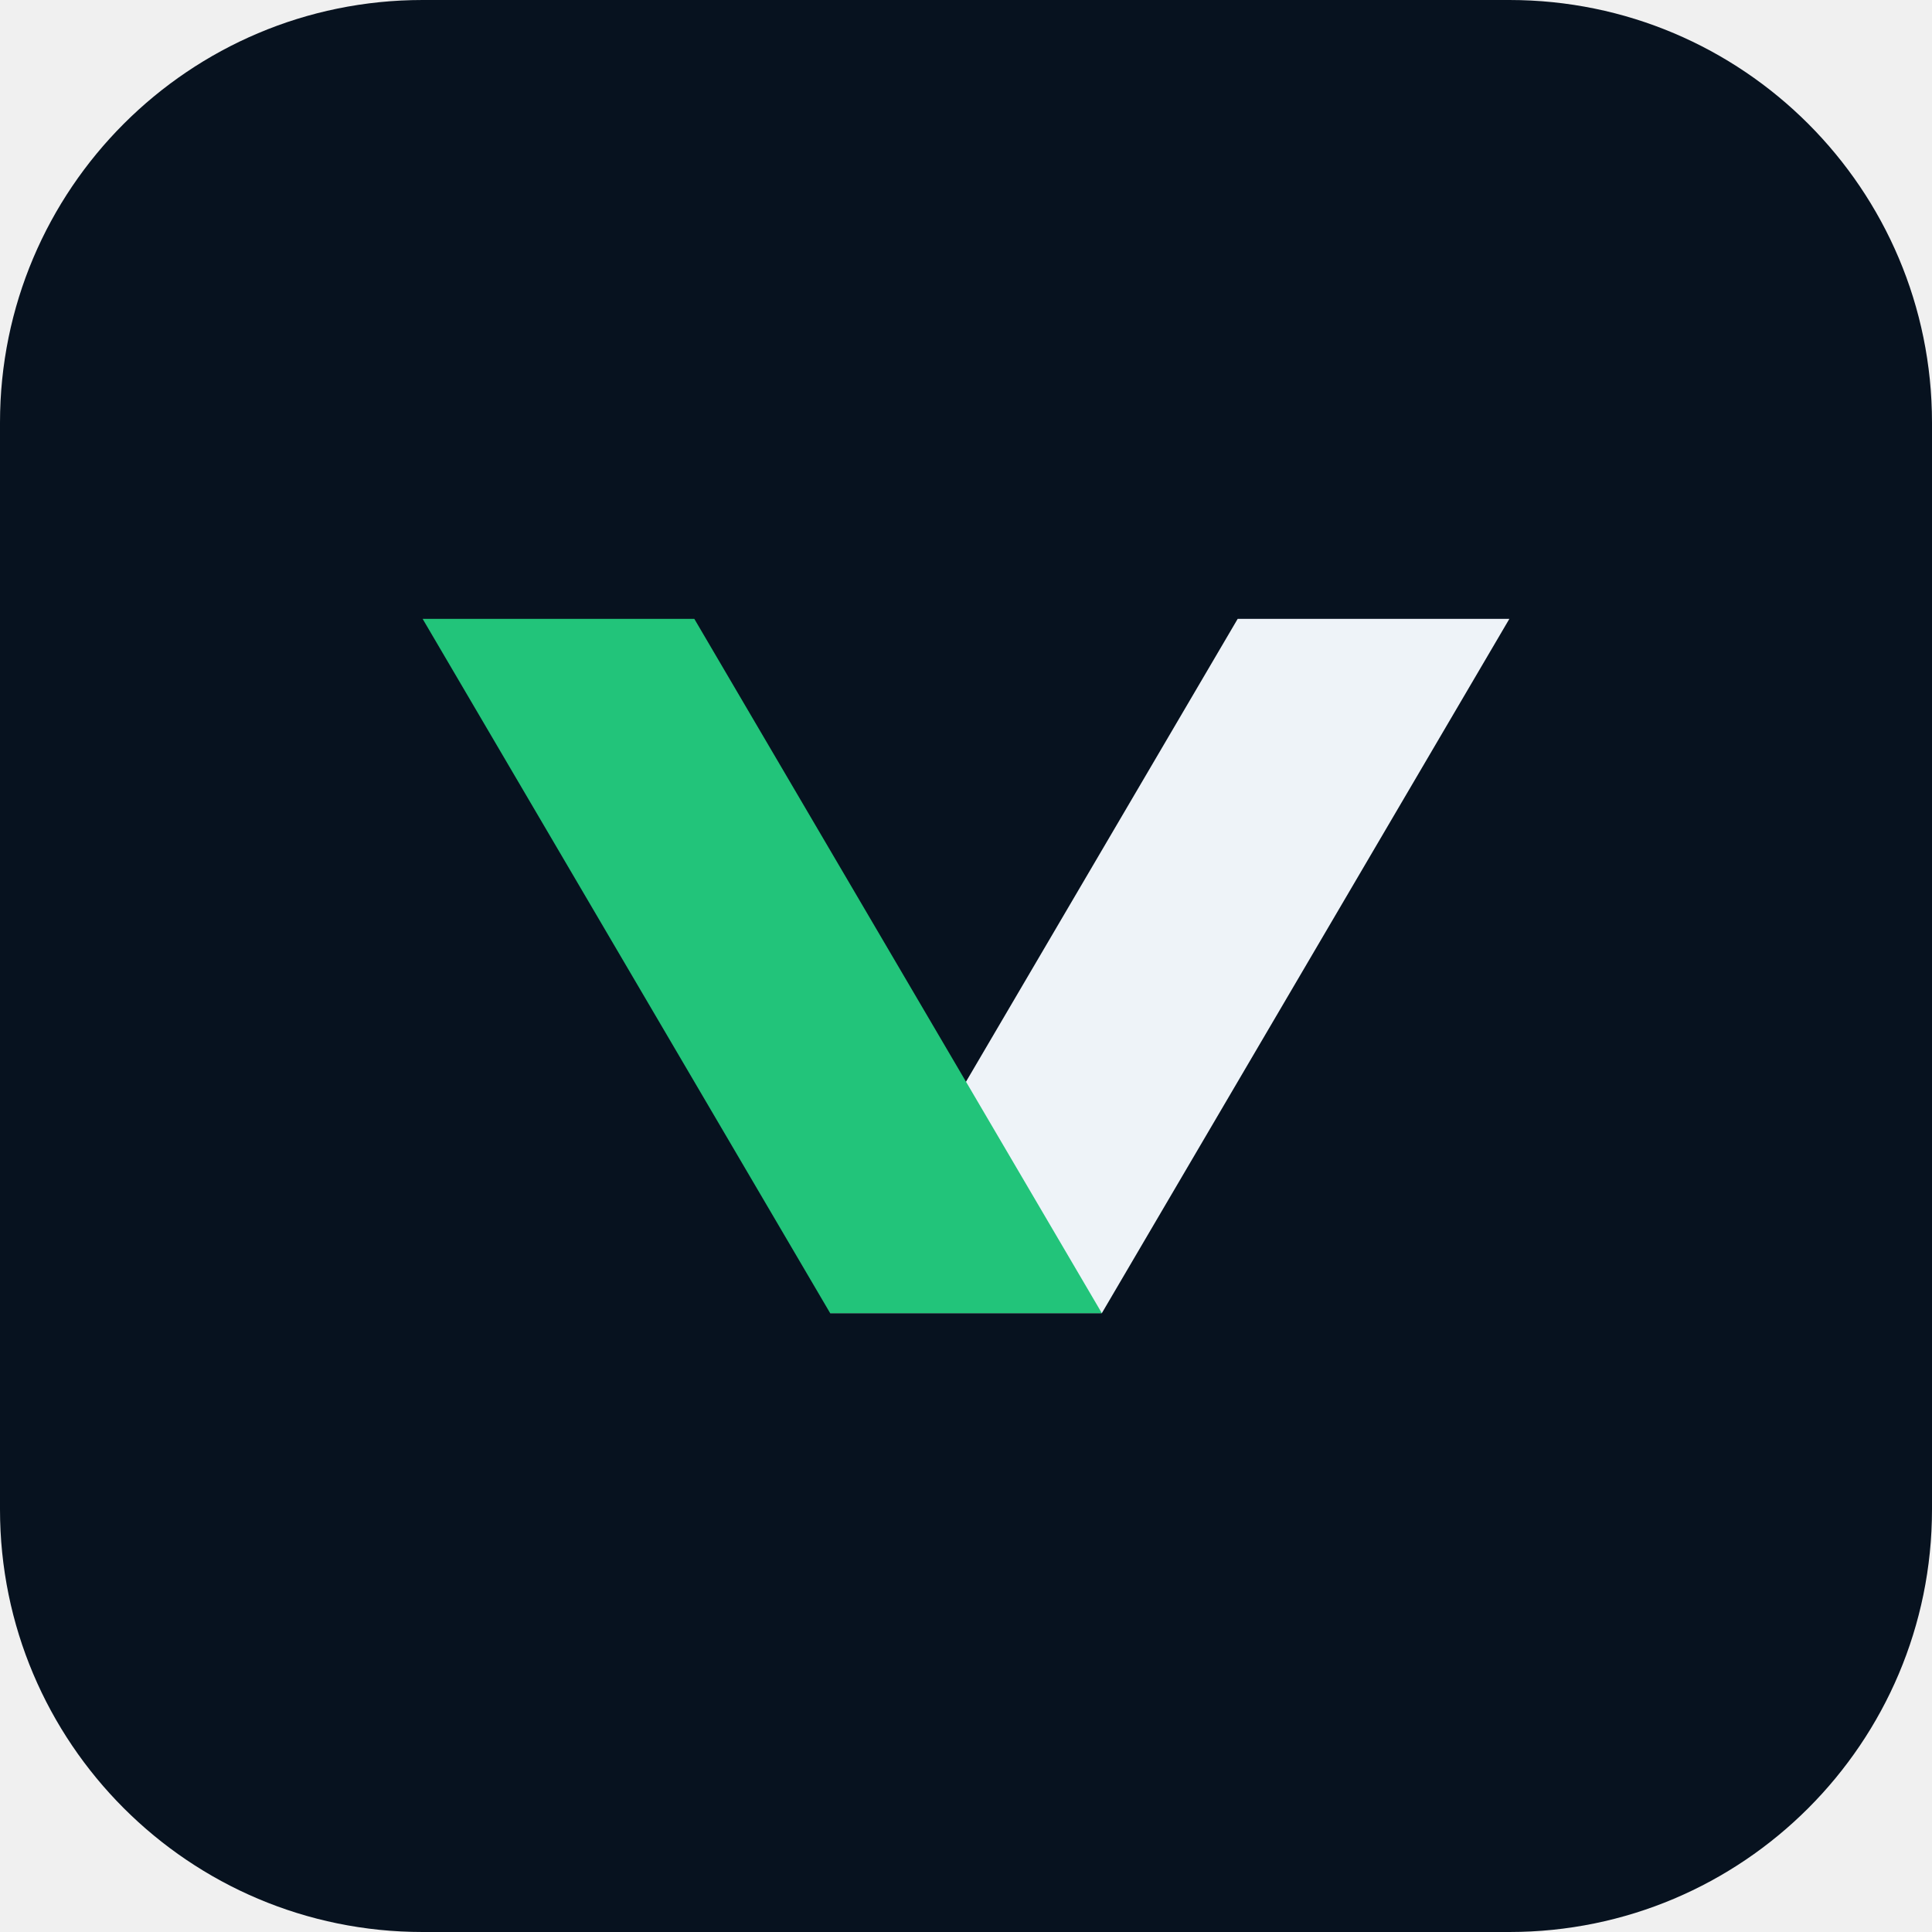
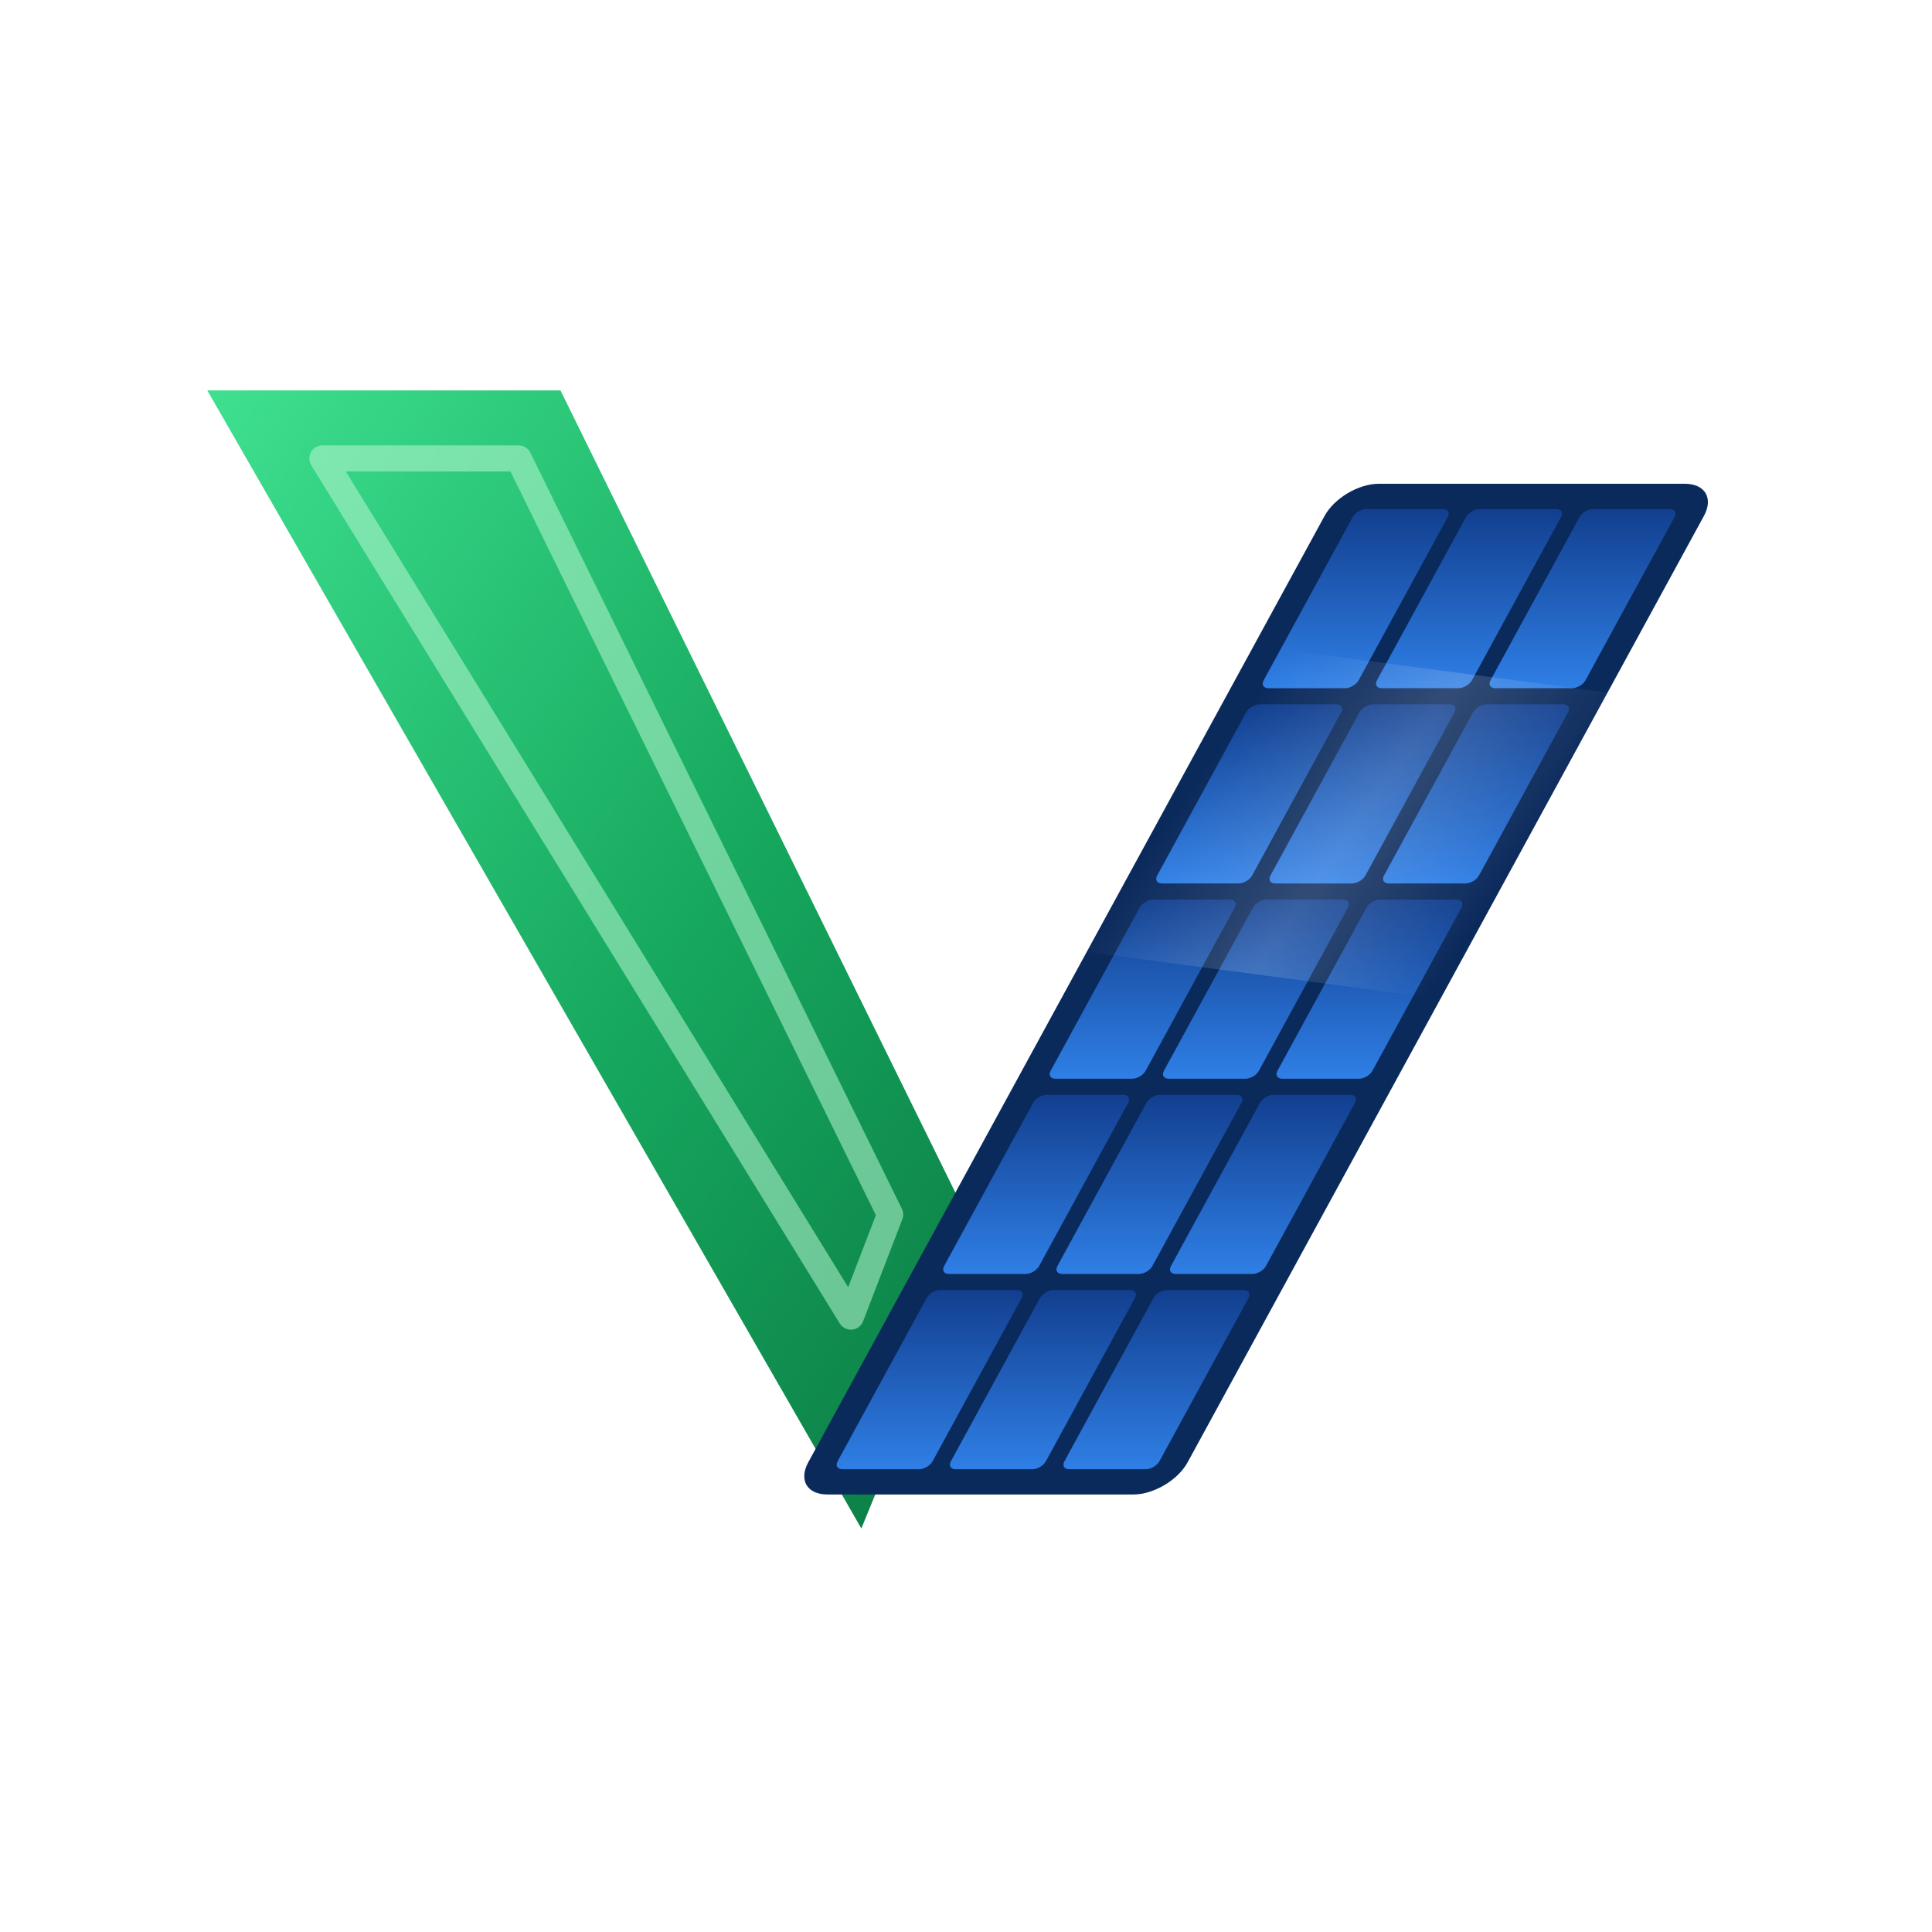
<svg xmlns="http://www.w3.org/2000/svg" viewBox="0 0 64 64">
-   <rect width="64" height="64" rx="14" fill="#07121F" />
-   <path d="M50 20.5 L41 20.5 L27.5 43.5 L36.5 43.5 Z" fill="#EEF3F8" />
-   <path d="M14 20.5 L23 20.5 L36.5 43.5 L27.5 43.5 Z" fill="#22C47A" />
+   <rect width="64" height="64" fill="#ffffff" />
+   <svg x="6" y="6" width="52" height="52" viewBox="4 4 60 60" role="img" aria-label="VERTUS Technology">
+     <defs>
+       <linearGradient id="fav-g" x1="0" y1="0" x2="1" y2="1">
+         <stop offset="0" stop-color="#3ee08f" />
+         <stop offset="0.55" stop-color="#16a85e" />
+         <stop offset="1" stop-color="#0b7a44" />
+       </linearGradient>
+       <linearGradient id="fav-b" x1="0" y1="1" x2="0" y2="0">
+         <stop offset="0" stop-color="#123f8f" />
+         <stop offset="1" stop-color="#2f7fe6" />
+       </linearGradient>
+       <linearGradient id="fav-s" x1="0" y1="0" x2="1" y2="0">
+         <stop offset="0" stop-color="#ffffff" stop-opacity="0" />
+         <stop offset="0.5" stop-color="#ffffff" stop-opacity="0.16" />
+         <stop offset="1" stop-color="#ffffff" stop-opacity="0" />
+       </linearGradient>
+     </defs>
+     <path d="M5 12 H18.5 L34.5 44.5 L30 55.5 Z" fill="url(#fav-g)" />
+     <path d="M9.4 14.6 H16.9 L31.1 43.5 L29.6 47.4 Z" fill="none" stroke="#b8f5d2" stroke-opacity="0.55" stroke-width="1" stroke-linejoin="round" />
+     <g transform="matrix(1 0 0.479 -0.878 27.3 54.2)">
+       <rect x="0" y="0" width="14.5" height="44" rx="1.4" fill="#0b2a5c" />
+       <g fill="url(#fav-b)">
+         <rect x="1.10" y="1.10" width="3.63" height="7.80" rx="0.35" />
+         <rect x="5.43" y="1.10" width="3.63" height="7.80" rx="0.35" />
+         <rect x="9.77" y="1.10" width="3.63" height="7.80" rx="0.35" />
+         <rect x="1.10" y="9.60" width="3.63" height="7.80" rx="0.35" />
+         <rect x="5.43" y="9.60" width="3.63" height="7.80" rx="0.35" />
+         <rect x="9.77" y="9.60" width="3.63" height="7.80" rx="0.35" />
+         <rect x="1.10" y="18.10" width="3.63" height="7.80" rx="0.35" />
+         <rect x="5.43" y="18.10" width="3.63" height="7.80" rx="0.35" />
+         <rect x="9.77" y="18.10" width="3.63" height="7.80" rx="0.35" />
+         <rect x="1.10" y="26.60" width="3.63" height="7.80" rx="0.35" />
+         <rect x="5.43" y="26.60" width="3.63" height="7.80" rx="0.35" />
+         <rect x="9.77" y="26.60" width="3.63" height="7.80" rx="0.35" />
+         <rect x="1.10" y="35.10" width="3.63" height="7.80" rx="0.35" />
+         <rect x="5.43" y="35.10" width="3.63" height="7.80" rx="0.35" />
+         <rect x="9.77" y="35.10" width="3.63" height="7.80" rx="0.35" />
+       </g>
+       <rect x="0" y="22.88" width="14.5" height="13.2" fill="url(#fav-s)" transform="rotate(-8 5.5 26.4)" />
+     </g>
+   </svg>
</svg>
